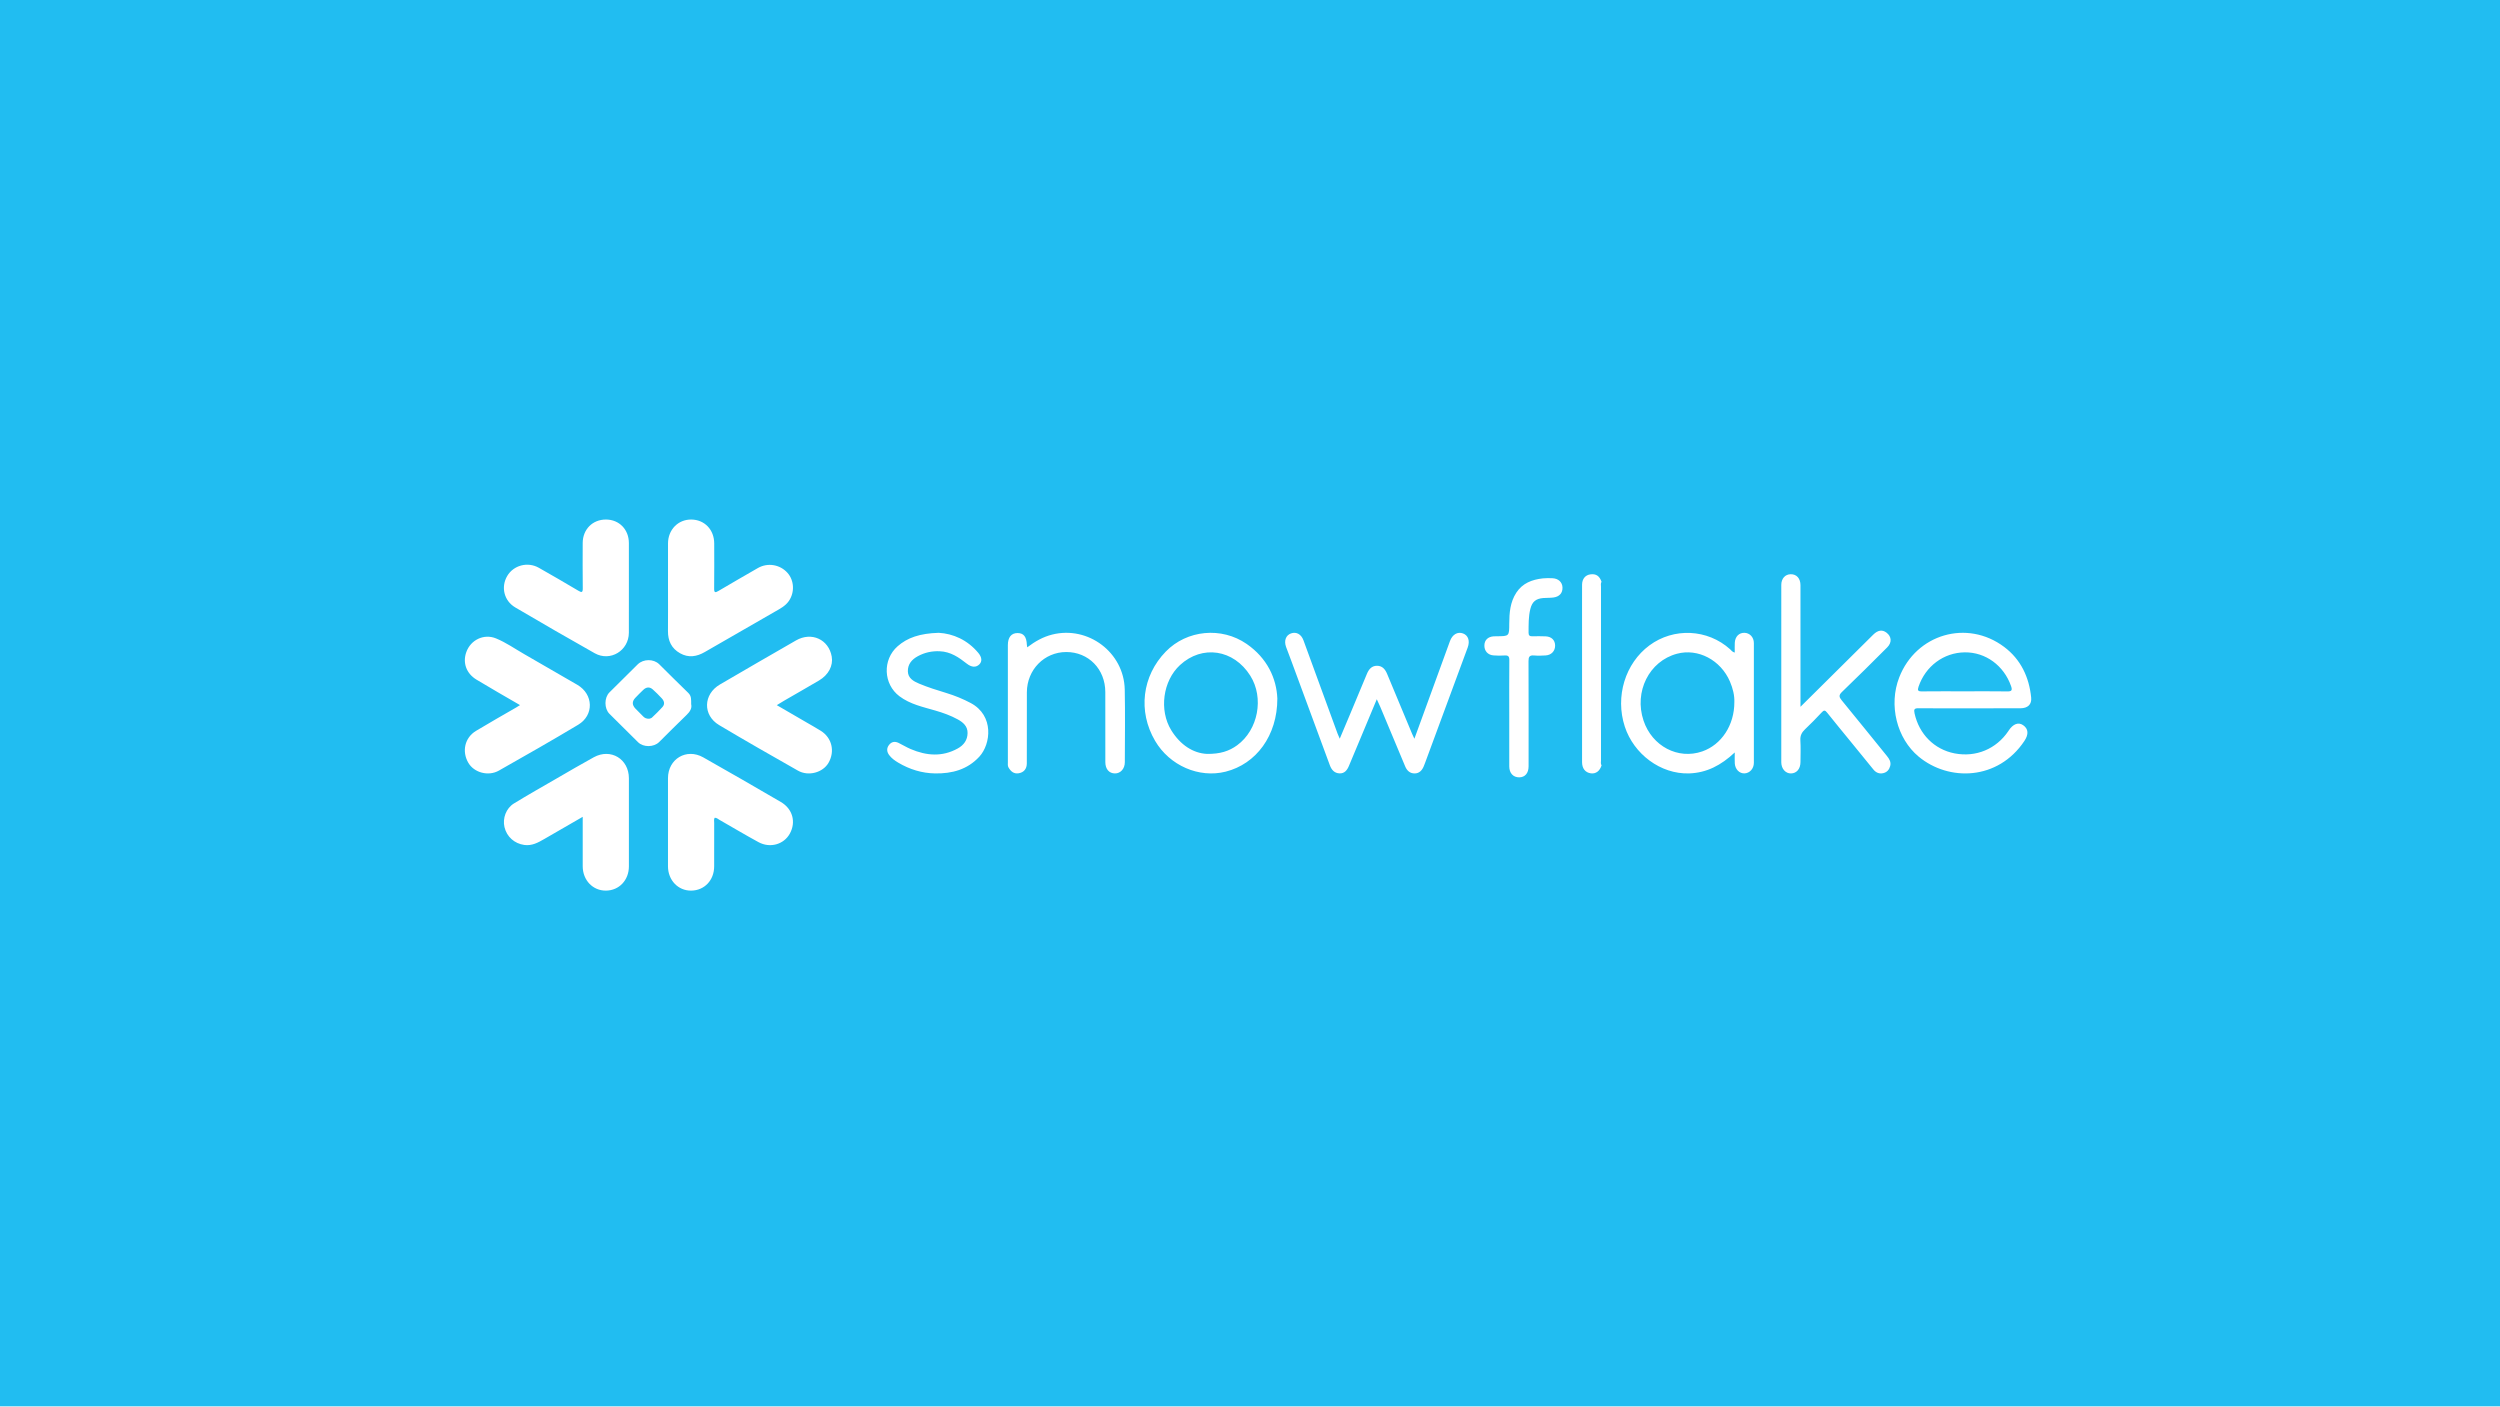
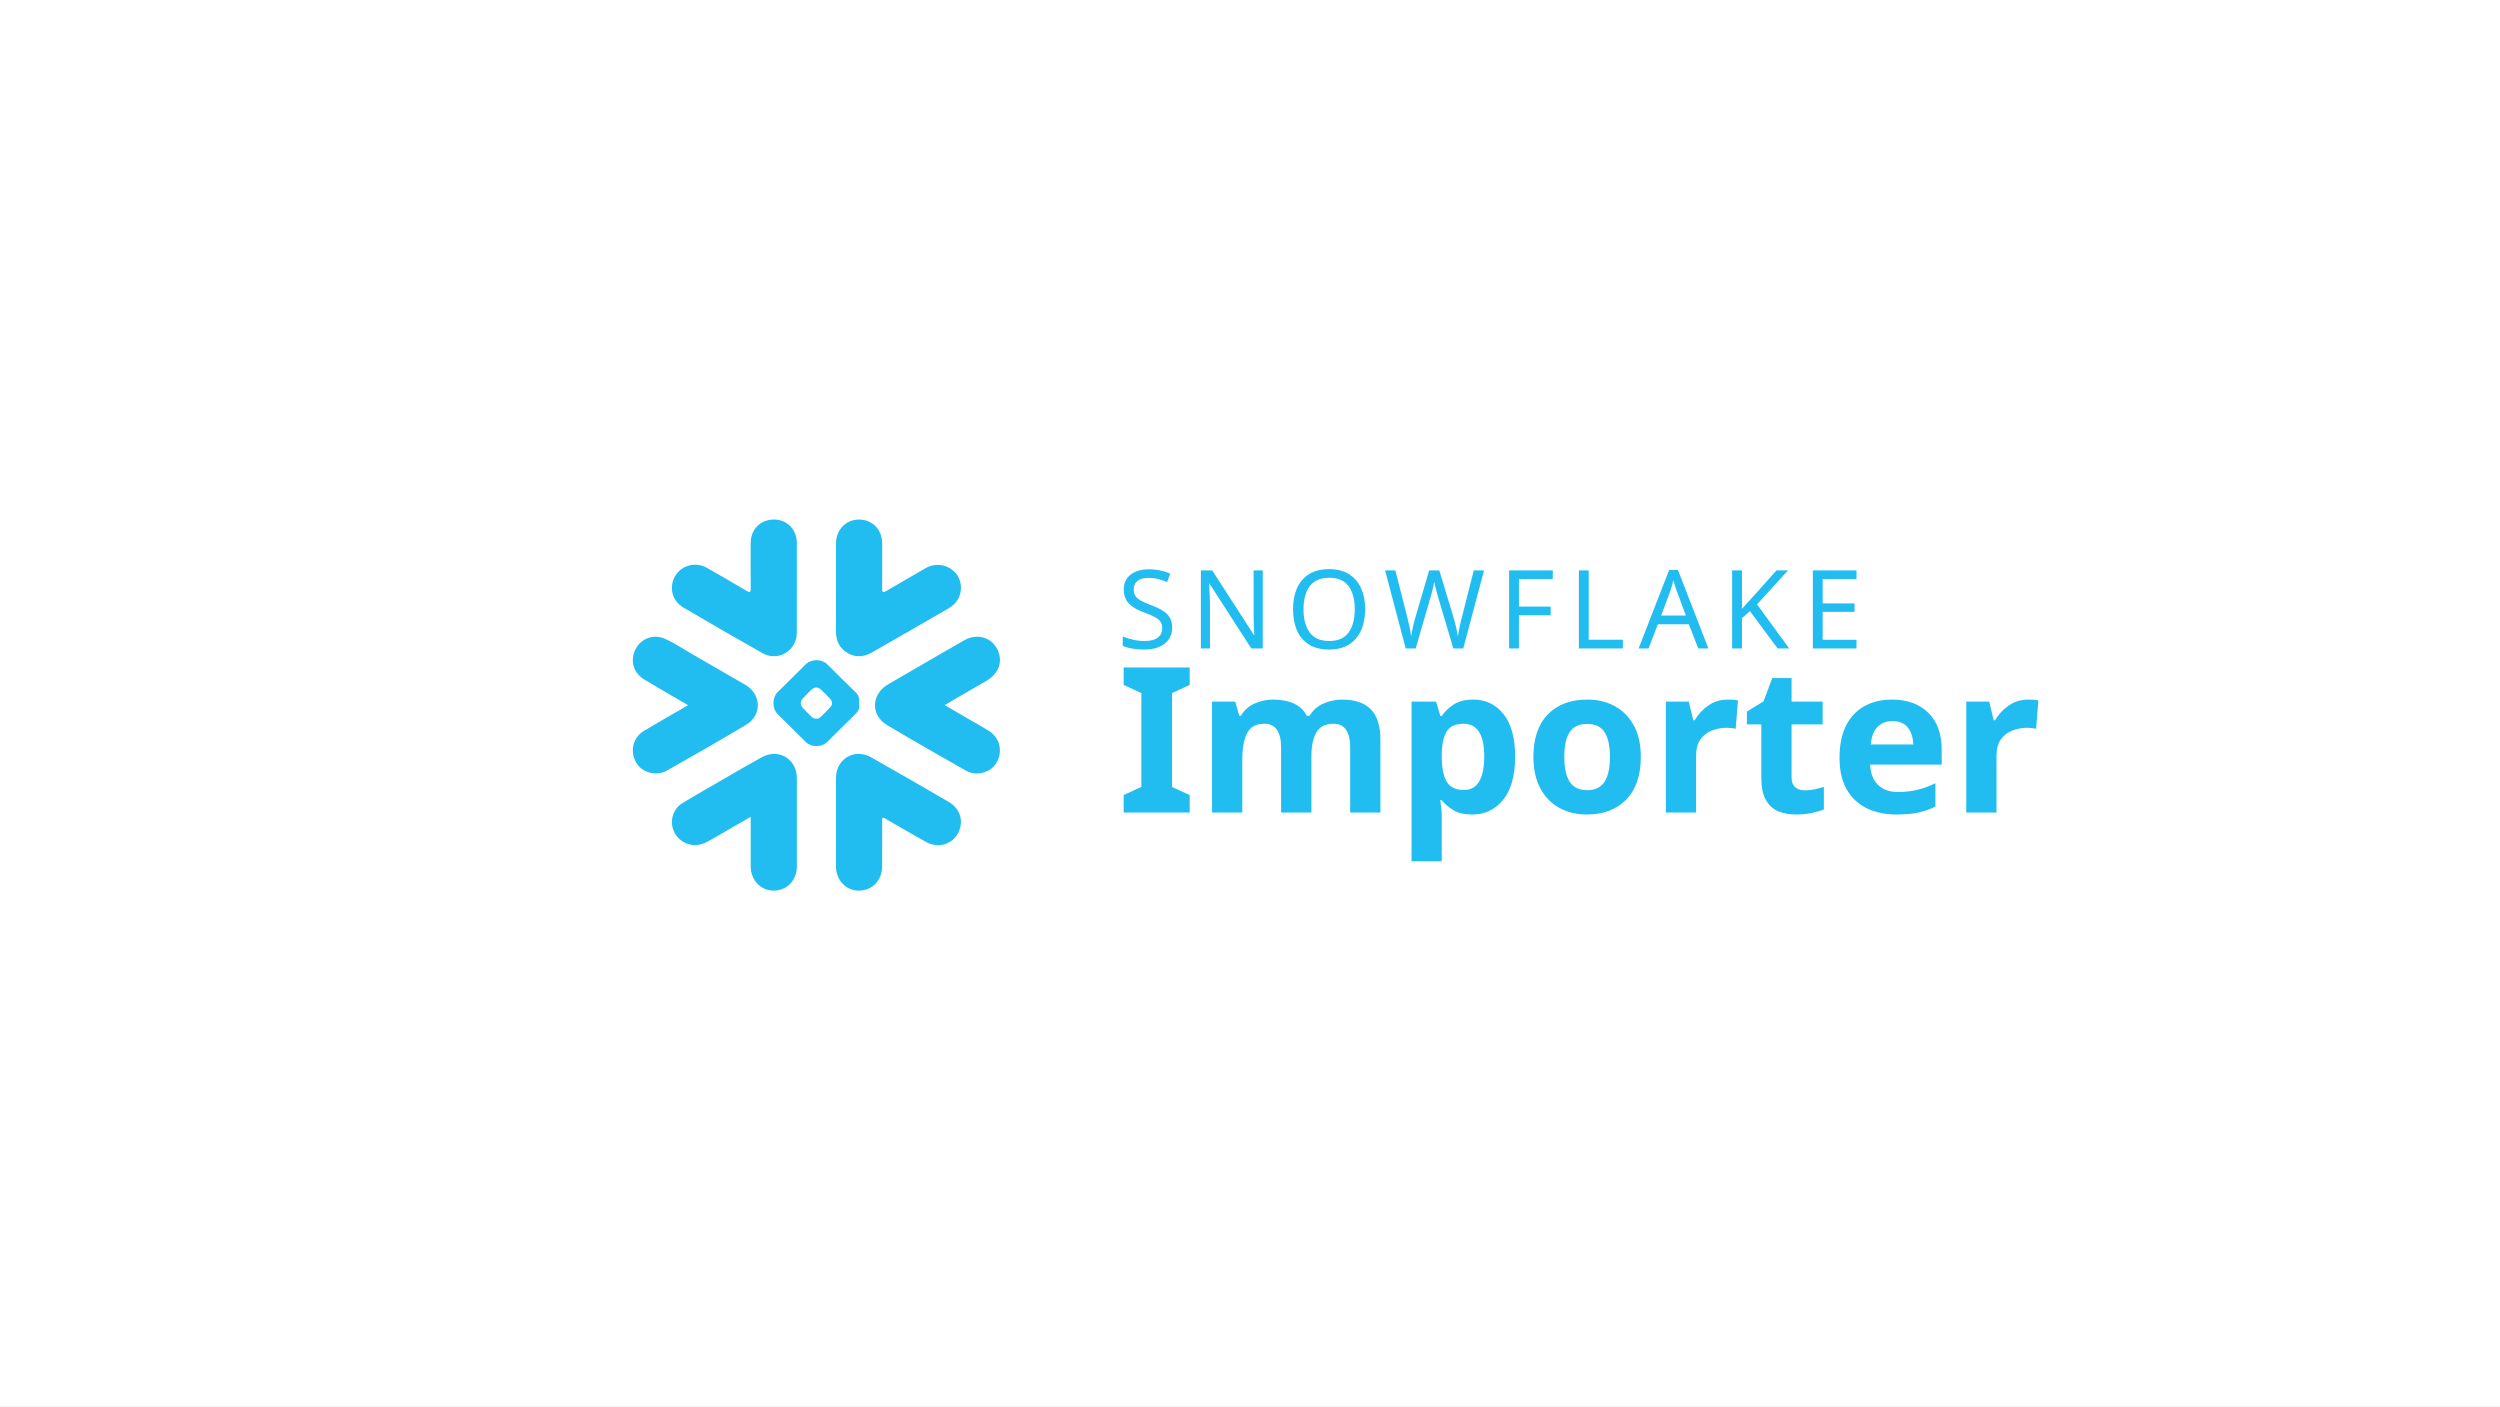
<svg xmlns="http://www.w3.org/2000/svg" width="640px" height="360px" viewBox="0 0 640 360" version="1.1">
  <g id="snowflake/picture" stroke="none" stroke-width="1" fill="none" fill-rule="evenodd">
-     <rect id="Rectangle" fill="#21BDF1" x="0" y="0" width="640" height="360" />
-     <g id="Group" transform="translate(119, 133)" fill="#FFFFFF">
-       <path d="M52.009,17.396 C52.009,13.637 52.004,9.878 52.011,6.118 C52.017,2.62 54.578,-0.016 57.94,7.4579074e-05 C61.347,0.016 63.835,2.593 63.84,6.122 C63.845,9.971 63.87,13.82 63.823,17.668 C63.809,18.767 64.114,18.758 64.929,18.277 C68.28,16.301 71.646,14.355 75.019,12.418 C77.526,10.978 80.685,11.506 82.596,13.649 C84.332,15.595 84.473,18.663 82.935,20.872 C82.029,22.172 80.649,22.853 79.338,23.61 C73.376,27.052 67.395,30.458 61.441,33.912 C59.355,35.123 57.254,35.452 55.093,34.232 C52.899,32.992 51.976,31.034 52,28.54 C52.036,24.826 52.009,21.111 52.009,17.396 Z M63.959,76.349 C63.708,76.77 63.834,77.223 63.833,77.648 C63.821,81.362 63.829,85.076 63.826,88.789 C63.823,92.33 61.362,94.941 57.979,94.999 C54.614,95.057 52.004,92.339 52.003,88.765 C52,81.248 51.997,73.731 52.004,66.215 C52.008,61.289 56.72,58.458 61.024,60.883 C67.681,64.634 74.295,68.463 80.898,72.31 C83.925,74.074 84.831,77.44 83.197,80.406 C81.668,83.182 78.139,84.203 75.172,82.588 C71.799,80.75 68.499,78.779 65.164,76.872 C64.789,76.658 64.462,76.318 63.959,76.349 Z M30.173,76.107 C26.738,78.091 23.537,79.936 20.339,81.786 C18.745,82.707 17.169,83.588 15.191,83.305 C12.714,82.951 10.738,81.231 10.15,78.756 C9.613,76.502 10.541,73.924 12.59,72.671 C16.173,70.479 19.83,68.411 23.467,66.308 C26.638,64.474 29.799,62.62 33.01,60.857 C37.338,58.481 41.996,61.293 41.998,66.236 C42.001,73.755 42,81.272 41.998,88.79 C41.997,92.317 39.509,94.953 36.146,94.999 C32.777,95.046 30.176,92.332 30.174,88.761 C30.171,84.646 30.173,80.531 30.173,76.107 Z M79.859,47.519 C82.495,49.05 84.961,50.479 87.424,51.913 C88.661,52.632 89.91,53.33 91.123,54.087 C93.977,55.867 94.799,59.343 93.094,62.293 C91.657,64.779 87.96,65.806 85.288,64.29 C78.524,60.454 71.77,56.598 65.091,52.618 C60.857,50.095 61.018,44.728 65.297,42.232 C71.784,38.45 78.275,34.674 84.79,30.942 C88.764,28.665 93.16,30.697 93.924,35.095 C94.327,37.417 93.108,39.765 90.673,41.202 C87.709,42.951 84.717,44.65 81.739,46.376 C81.169,46.707 80.611,47.061 79.859,47.519 Z M41.994,17.433 C41.994,21.285 42.009,25.136 41.99,28.988 C41.967,33.564 37.231,36.467 33.248,34.229 C26.43,30.399 19.667,26.467 12.921,22.511 C10.02,20.809 9.183,17.283 10.847,14.452 C12.462,11.704 16.081,10.733 18.936,12.349 C22.319,14.263 25.679,16.22 29.024,18.203 C29.881,18.71 30.204,18.758 30.188,17.579 C30.136,13.728 30.163,9.877 30.17,6.026 C30.176,2.517 32.703,-0.022 36.152,0 C39.521,0.021 41.987,2.554 41.993,6.014 C41.999,9.82 41.994,13.627 41.994,17.433 Z M14.123,47.505 C10.294,45.272 6.599,43.183 2.973,40.982 C0.352,39.39 -0.59,36.65 0.371,33.947 C1.489,30.803 4.872,29.163 7.974,30.429 C10.54,31.477 12.82,33.094 15.222,34.469 C19.759,37.066 24.285,39.682 28.8,42.315 C32.935,44.727 33.121,50.077 29.018,52.535 C22.311,56.554 15.515,60.425 8.71,64.276 C6.005,65.807 2.38,64.797 0.908,62.304 C-0.818,59.379 -0.034,55.851 2.849,54.109 C6.251,52.052 9.719,50.105 13.158,48.107 C13.424,47.952 13.681,47.781 14.123,47.505 Z M57.94,47.266 C58.197,48.343 57.604,49.227 56.711,50.081 C54.352,52.341 52.063,54.673 49.737,56.967 C48.362,58.323 45.707,58.35 44.348,57.012 C41.894,54.595 39.45,52.17 37.015,49.734 C35.656,48.375 35.667,45.595 37.017,44.253 C39.427,41.857 41.829,39.454 44.256,37.075 C45.705,35.655 48.325,35.64 49.751,37.04 C52.24,39.481 54.679,41.974 57.198,44.384 C58.033,45.184 57.933,46.11 57.94,47.266 Z M47.202,50.999 C47.337,50.945 47.693,50.9 47.904,50.701 C48.827,49.827 49.747,48.942 50.594,47.994 C51.257,47.252 51.042,46.448 50.421,45.781 C49.677,44.982 48.909,44.201 48.092,43.479 C47.275,42.757 46.424,42.89 45.663,43.621 C44.975,44.283 44.294,44.954 43.638,45.649 C42.776,46.563 42.788,47.473 43.67,48.402 C44.328,49.095 45.018,49.757 45.687,50.438 C46.058,50.815 46.495,51.016 47.202,50.999 Z" id="Combined-Shape" />
-     </g>
-     <g id="Group-2" transform="translate(227, 147)" fill="#FFFFFF">
-       <path d="M277.318,34.329 C272.929,34.329 268.539,34.358 264.15,34.309 C263.072,34.296 262.905,34.606 263.124,35.613 C264.28,40.929 268.169,44.856 273.38,45.867 C278.825,46.922 284.038,44.757 287.143,40.149 C287.167,40.113 287.186,40.072 287.211,40.035 C288.35,38.314 289.699,37.805 290.913,38.638 C292.283,39.58 292.384,40.976 291.239,42.693 C284.494,52.806 271.908,53.113 264.181,46.699 C258.58,42.05 256.438,33.518 259.203,26.407 C263.506,15.336 276.571,11.48 286.071,18.615 C290.318,21.805 292.453,26.328 292.981,31.574 C293.157,33.325 292.127,34.31 290.221,34.32 C285.921,34.344 281.619,34.328 277.318,34.329 Z M275.902,29.978 C279.546,29.978 283.191,29.942 286.835,29.999 C287.954,30.016 288.228,29.768 287.823,28.617 C285.979,23.379 281.321,19.95 275.999,20.001 C270.591,20.052 265.915,23.548 264.143,28.807 C263.831,29.733 263.998,30.007 264.969,29.996 C268.613,29.952 272.257,29.978 275.902,29.978 Z M125.46,32.003 C124.117,35.221 122.894,38.157 121.665,41.092 C120.554,43.75 119.429,46.401 118.328,49.063 C117.87,50.169 117.185,51.045 115.909,50.986 C114.634,50.928 113.884,50.114 113.441,48.908 C110.172,40.004 106.876,31.11 103.586,22.214 C103.139,21.008 102.664,19.814 102.229,18.604 C101.659,17.02 102.181,15.627 103.492,15.156 C104.844,14.671 106.106,15.334 106.688,16.922 C109.604,24.868 112.499,32.822 115.406,40.772 C115.54,41.142 115.713,41.497 115.975,42.108 C116.95,39.796 117.838,37.697 118.72,35.595 C120.125,32.243 121.542,28.897 122.919,25.533 C123.415,24.323 124.164,23.431 125.526,23.438 C126.884,23.447 127.617,24.339 128.117,25.554 C130.226,30.677 132.376,35.783 134.515,40.894 C134.65,41.217 134.81,41.53 135.084,42.118 C135.886,39.917 136.603,37.95 137.32,35.982 C139.61,29.694 141.9,23.405 144.191,17.118 C144.809,15.42 146.15,14.643 147.548,15.166 C148.876,15.664 149.349,17.087 148.733,18.755 C145.095,28.609 141.455,38.462 137.815,48.315 C137.708,48.606 137.595,48.896 137.475,49.182 C137.03,50.244 136.299,51.016 135.104,51 C133.937,50.983 133.179,50.286 132.725,49.193 C130.618,44.118 128.488,39.051 126.361,33.985 C126.122,33.416 125.851,32.861 125.46,32.003 Z M217.097,45.628 C213.601,48.924 209.871,50.856 205.406,50.993 C198.104,51.218 191.248,46.039 188.948,39.014 C186.423,31.301 189.083,22.791 195.234,18.233 C201.472,13.611 210.126,14.005 215.906,19.211 C216.221,19.495 216.448,19.907 217.096,20.061 C217.096,19.193 217.06,18.375 217.104,17.563 C217.188,15.975 218.174,14.974 219.569,15 C220.931,15.026 221.986,16.115 221.989,17.622 C222.004,27.847 222.003,38.071 221.99,48.295 C221.987,49.778 220.923,50.93 219.611,50.988 C218.299,51.046 217.198,49.949 217.106,48.43 C217.056,47.607 217.097,46.779 217.097,45.628 Z M216.994,32.741 C217.058,31.064 216.62,29.243 215.874,27.497 C213.514,21.968 207.709,18.917 202.316,20.354 C195.178,22.254 191.268,30.068 193.746,37.478 C195.94,44.035 202.583,47.52 208.778,45.362 C213.694,43.65 217.007,38.658 216.994,32.741 Z M233.923,33.939 C236.346,31.537 238.491,29.413 240.635,27.287 C244.606,23.347 248.571,19.401 252.55,15.47 C253.746,14.29 254.869,14.141 255.937,14.951 C257.262,15.956 257.376,17.478 256.124,18.728 C252.29,22.557 248.458,26.389 244.548,30.135 C243.676,30.97 243.804,31.457 244.465,32.265 C248.353,37.01 252.203,41.787 256.068,46.552 C256.671,47.294 257.16,48.08 256.891,49.098 C256.647,50.021 256.092,50.685 255.153,50.916 C254.118,51.171 253.266,50.822 252.593,49.997 C250.557,47.5 248.524,45.001 246.488,42.504 C244.564,40.144 242.621,37.8 240.726,35.415 C240.197,34.75 239.91,34.771 239.334,35.4 C237.968,36.895 236.521,38.315 235.064,39.72 C234.261,40.494 233.822,41.308 233.894,42.505 C234.005,44.367 233.933,46.241 233.921,48.11 C233.91,49.838 232.936,50.979 231.486,51 C230.106,51.02 229.009,49.802 229.008,48.131 C228.997,33 228.997,17.871 229.009,2.741 C229.011,1.094 230.021,0.015 231.438,0 C232.927,-0.015 233.918,1.077 233.92,2.797 C233.927,12.631 233.923,22.466 233.923,32.3 L233.923,33.939 Z M100,31.834 C100.004,41.351 94.561,48.581 86.773,50.544 C79.933,52.268 72.412,48.984 68.7,42.652 C64.272,35.099 65.361,26.044 71.45,19.794 C76.849,14.254 85.707,13.397 92.142,17.845 C97.399,21.479 99.796,26.658 100,31.834 Z M81.993,45.999 C85.372,46.034 87.647,45.295 89.711,43.788 C95.091,39.862 96.645,31.647 93.078,25.985 C88.823,19.229 80.764,18.011 75.074,23.261 C70.682,27.315 69.689,34.832 72.84,39.94 C75.165,43.708 78.443,45.828 81.993,45.999 Z M35.97,18.718 C38.005,17.17 40.049,16.029 42.366,15.448 C51.569,13.141 60.739,20.03 60.934,29.517 C61.061,35.72 60.969,41.927 60.955,48.132 C60.951,49.807 59.857,51.008 58.43,51 C56.939,50.992 55.969,49.888 55.965,48.114 C55.952,42.13 55.968,36.146 55.958,30.163 C55.948,24.289 51.659,19.907 45.954,19.919 C40.35,19.93 35.908,24.439 35.879,30.208 C35.849,36.28 35.88,42.353 35.865,48.425 C35.861,49.84 35.106,50.734 33.798,50.956 C32.547,51.169 31.782,50.49 31.195,49.505 C30.924,49.051 31.015,48.556 31.015,48.076 C31.009,38.103 31.009,28.13 31.012,18.157 C31.012,16.155 31.895,15.06 33.49,15.062 C35.053,15.063 35.797,16.002 35.876,18.069 C35.881,18.199 35.912,18.327 35.97,18.718 Z M13.327,15 C16.957,15.204 20.639,16.787 23.432,20.123 C24.435,21.321 24.442,22.383 23.677,23.113 C22.853,23.901 21.73,23.865 20.508,22.901 C18.451,21.275 16.346,19.829 13.556,19.721 C11.566,19.642 9.744,20.03 7.99,20.973 C6.386,21.836 5.372,23.075 5.412,24.861 C5.45,26.618 6.849,27.405 8.303,28.015 C10.579,28.972 12.939,29.697 15.3,30.419 C17.45,31.077 19.52,31.919 21.505,32.975 C27.536,36.187 26.673,43.489 23.715,46.702 C20.653,50.026 16.722,51.063 12.4,50.997 C9.018,50.945 5.854,49.967 2.945,48.236 C2.051,47.704 1.208,47.101 0.602,46.266 C0.005,45.44 -0.072,44.535 0.605,43.683 C1.257,42.861 2.098,42.733 3.014,43.173 C4.063,43.677 5.055,44.301 6.124,44.755 C10.153,46.468 14.181,46.823 18.176,44.611 C19.753,43.737 20.672,42.453 20.699,40.659 C20.725,38.929 19.575,37.931 18.189,37.168 C16.377,36.169 14.439,35.481 12.447,34.902 C9.269,33.977 5.984,33.292 3.26,31.242 C-0.884,28.122 -1.118,21.881 2.792,18.443 C5.281,16.254 8.471,15.142 13.327,15 Z M159.368,35.597 C159.368,31.062 159.343,26.526 159.388,21.99 C159.399,21.049 159.111,20.734 158.163,20.802 C157.217,20.871 156.258,20.856 155.312,20.782 C153.855,20.667 152.944,19.591 153.003,18.16 C153.055,16.841 153.924,16.008 155.363,15.902 C155.633,15.882 155.906,15.886 156.177,15.884 C159.368,15.863 159.36,15.863 159.37,12.662 C159.38,9.885 159.592,7.149 161.182,4.716 C162.766,2.294 165.196,1.371 167.952,1.066 C168.759,0.976 169.583,0.995 170.397,1.024 C171.924,1.078 172.945,2.023 172.997,3.376 C173.053,4.805 172.227,5.76 170.655,5.965 C169.806,6.076 168.937,6.027 168.08,6.097 C166.169,6.252 165.234,7.048 164.773,8.876 C164.267,10.883 164.327,12.93 164.312,14.975 C164.306,15.686 164.61,15.908 165.289,15.892 C166.421,15.865 167.556,15.856 168.686,15.906 C170.19,15.973 171.091,16.874 171.111,18.242 C171.132,19.64 170.169,20.696 168.703,20.789 C167.71,20.852 166.703,20.889 165.716,20.799 C164.537,20.692 164.295,21.175 164.299,22.243 C164.337,31.225 164.325,40.208 164.318,49.19 C164.316,50.929 163.405,51.983 161.941,52 C160.394,52.019 159.375,50.932 159.372,49.205 C159.361,44.668 159.368,40.133 159.368,35.597 Z M183,48.93 C182.555,50.387 181.531,51.152 180.264,50.975 C178.839,50.775 178.009,49.743 178.008,48.103 C178.003,34.288 178.005,20.473 178.005,6.658 C178.005,5.325 177.991,3.993 178.01,2.66 C178.031,1.175 178.855,0.195 180.181,0.03 C181.601,-0.147 182.488,0.454 182.992,1.937 C182.733,2.349 182.855,2.805 182.855,3.239 C182.848,18.037 182.847,32.834 182.855,47.631 C182.855,48.063 182.725,48.521 183,48.93 Z" id="Combined-Shape" />
+     <rect fill="#FFFFFF" x="0" y="0" width="640" height="360" />
+     <g id="Group-2" transform="translate(162, 133)" fill="#21BDF1">
+       <g id="Group">
+         <path d="M61.024,60.883 C67.681,64.634 74.295,68.463 80.898,72.31 C83.925,74.074 84.831,77.44 83.197,80.406 C81.668,83.182 78.139,84.203 75.172,82.588 C71.799,80.75 68.499,78.779 65.164,76.872 C64.789,76.658 64.462,76.318 63.959,76.349 C63.708,76.77 63.834,77.223 63.833,77.648 C63.821,81.362 63.829,85.076 63.826,88.789 C63.823,92.33 61.362,94.941 57.979,94.999 C54.614,95.057 52.004,92.339 52.003,88.765 C52,81.248 51.997,73.731 52.004,66.215 C52.008,61.289 56.72,58.458 61.024,60.883 Z M41.998,66.236 C42.001,73.755 42,81.272 41.998,88.79 C41.997,92.317 39.509,94.953 36.146,94.999 C32.777,95.046 30.176,92.332 30.174,88.761 L30.173,87.388 L30.173,87.388 L30.173,76.107 L30.173,76.107 C26.738,78.091 23.537,79.936 20.339,81.786 C18.745,82.707 17.169,83.588 15.191,83.305 C12.714,82.951 10.738,81.231 10.15,78.756 C9.613,76.502 10.541,73.924 12.59,72.671 C16.173,70.479 19.83,68.411 23.467,66.308 C26.638,64.474 29.799,62.62 33.01,60.857 C37.338,58.481 41.996,61.293 41.998,66.236 Z M93.924,35.095 C94.327,37.417 93.108,39.765 90.673,41.202 C87.709,42.951 84.717,44.65 81.739,46.376 C81.169,46.707 80.611,47.061 79.859,47.519 C82.495,49.05 84.961,50.479 87.424,51.913 C88.661,52.632 89.91,53.33 91.123,54.087 C93.977,55.867 94.799,59.343 93.094,62.293 C91.657,64.779 87.96,65.806 85.288,64.29 C78.524,60.454 71.77,56.598 65.091,52.618 C60.857,50.095 61.018,44.728 65.297,42.232 C71.784,38.45 78.275,34.674 84.79,30.942 C88.764,28.665 93.16,30.697 93.924,35.095 Z M7.974,30.429 C10.54,31.477 12.82,33.094 15.222,34.469 C19.759,37.066 24.285,39.682 28.8,42.315 C32.935,44.727 33.121,50.077 29.018,52.535 C22.311,56.554 15.515,60.425 8.71,64.276 C6.005,65.807 2.38,64.797 0.908,62.304 C-0.818,59.379 -0.034,55.851 2.849,54.109 C6.251,52.052 9.719,50.105 13.158,48.107 C13.424,47.952 13.681,47.781 14.123,47.505 C10.294,45.272 6.599,43.183 2.973,40.982 C0.352,39.39 -0.59,36.65 0.371,33.947 C1.489,30.803 4.872,29.163 7.974,30.429 Z M49.751,37.04 C52.24,39.481 54.679,41.974 57.198,44.384 C58.033,45.184 57.933,46.11 57.94,47.266 C58.197,48.343 57.604,49.227 56.711,50.081 C54.352,52.341 52.063,54.673 49.737,56.967 C48.362,58.323 45.707,58.35 44.348,57.012 C41.894,54.595 39.45,52.17 37.015,49.734 C35.656,48.375 35.667,45.595 37.017,44.253 C39.427,41.857 41.829,39.454 44.256,37.075 C45.705,35.655 48.325,35.64 49.751,37.04 Z M45.663,43.621 C44.975,44.283 44.294,44.954 43.638,45.649 C42.776,46.563 42.788,47.473 43.67,48.402 C44.328,49.095 45.018,49.757 45.687,50.438 C46.058,50.815 46.495,51.016 47.202,50.999 C47.337,50.945 47.693,50.9 47.904,50.701 C48.827,49.827 49.747,48.942 50.594,47.994 C51.257,47.252 51.042,46.448 50.421,45.781 C49.677,44.982 48.909,44.201 48.092,43.479 C47.275,42.757 46.424,42.89 45.663,43.621 Z M57.94,-5.32907052e-15 C61.347,0.016 63.835,2.593 63.84,6.122 C63.845,9.971 63.87,13.82 63.823,17.668 C63.809,18.767 64.114,18.758 64.929,18.277 C68.28,16.301 71.646,14.355 75.019,12.418 C77.526,10.978 80.685,11.506 82.596,13.649 C84.332,15.595 84.473,18.663 82.935,20.872 C82.211,21.912 81.182,22.556 80.128,23.159 L79.601,23.459 C79.513,23.509 79.425,23.559 79.338,23.61 C73.376,27.052 67.395,30.458 61.441,33.912 C59.355,35.123 57.254,35.452 55.093,34.232 C52.899,32.992 51.976,31.034 52,28.54 C52.036,24.826 52.009,21.111 52.009,17.396 C52.009,13.637 52.004,9.878 52.011,6.118 C52.017,2.62 54.578,-0.016 57.94,-5.32907052e-15 Z M36.152,-5.32907052e-15 C39.521,0.021 41.987,2.554 41.993,6.014 C41.999,9.82 41.994,13.627 41.994,17.433 C41.994,21.285 42.009,25.136 41.99,28.988 C41.967,33.564 37.231,36.467 33.248,34.229 C26.43,30.399 19.667,26.467 12.921,22.511 C10.02,20.809 9.183,17.283 10.847,14.452 C12.462,11.704 16.081,10.733 18.936,12.349 C22.319,14.263 25.679,16.22 29.024,18.203 C29.881,18.71 30.204,18.758 30.188,17.579 C30.136,13.728 30.163,9.877 30.17,6.026 C30.176,2.517 32.703,-0.022 36.152,-5.32907052e-15 Z" id="Combined-Shape" />
+       </g>
+       <text id="Snowflake" font-family="NittiGrotesk-Light, Nitti Grotesk" font-size="28" font-weight="300" letter-spacing="3.333">
+         <tspan x="124" y="33">SNOWFLAKE</tspan>
+       </text>
+       <text id="Importer-Copy-2" font-family="NittiGrotesk-Bold, Nitti Grotesk" font-size="52" font-weight="bold">
+         <tspan x="124" y="75">Importer</tspan>
+       </text>
    </g>
  </g>
</svg>
